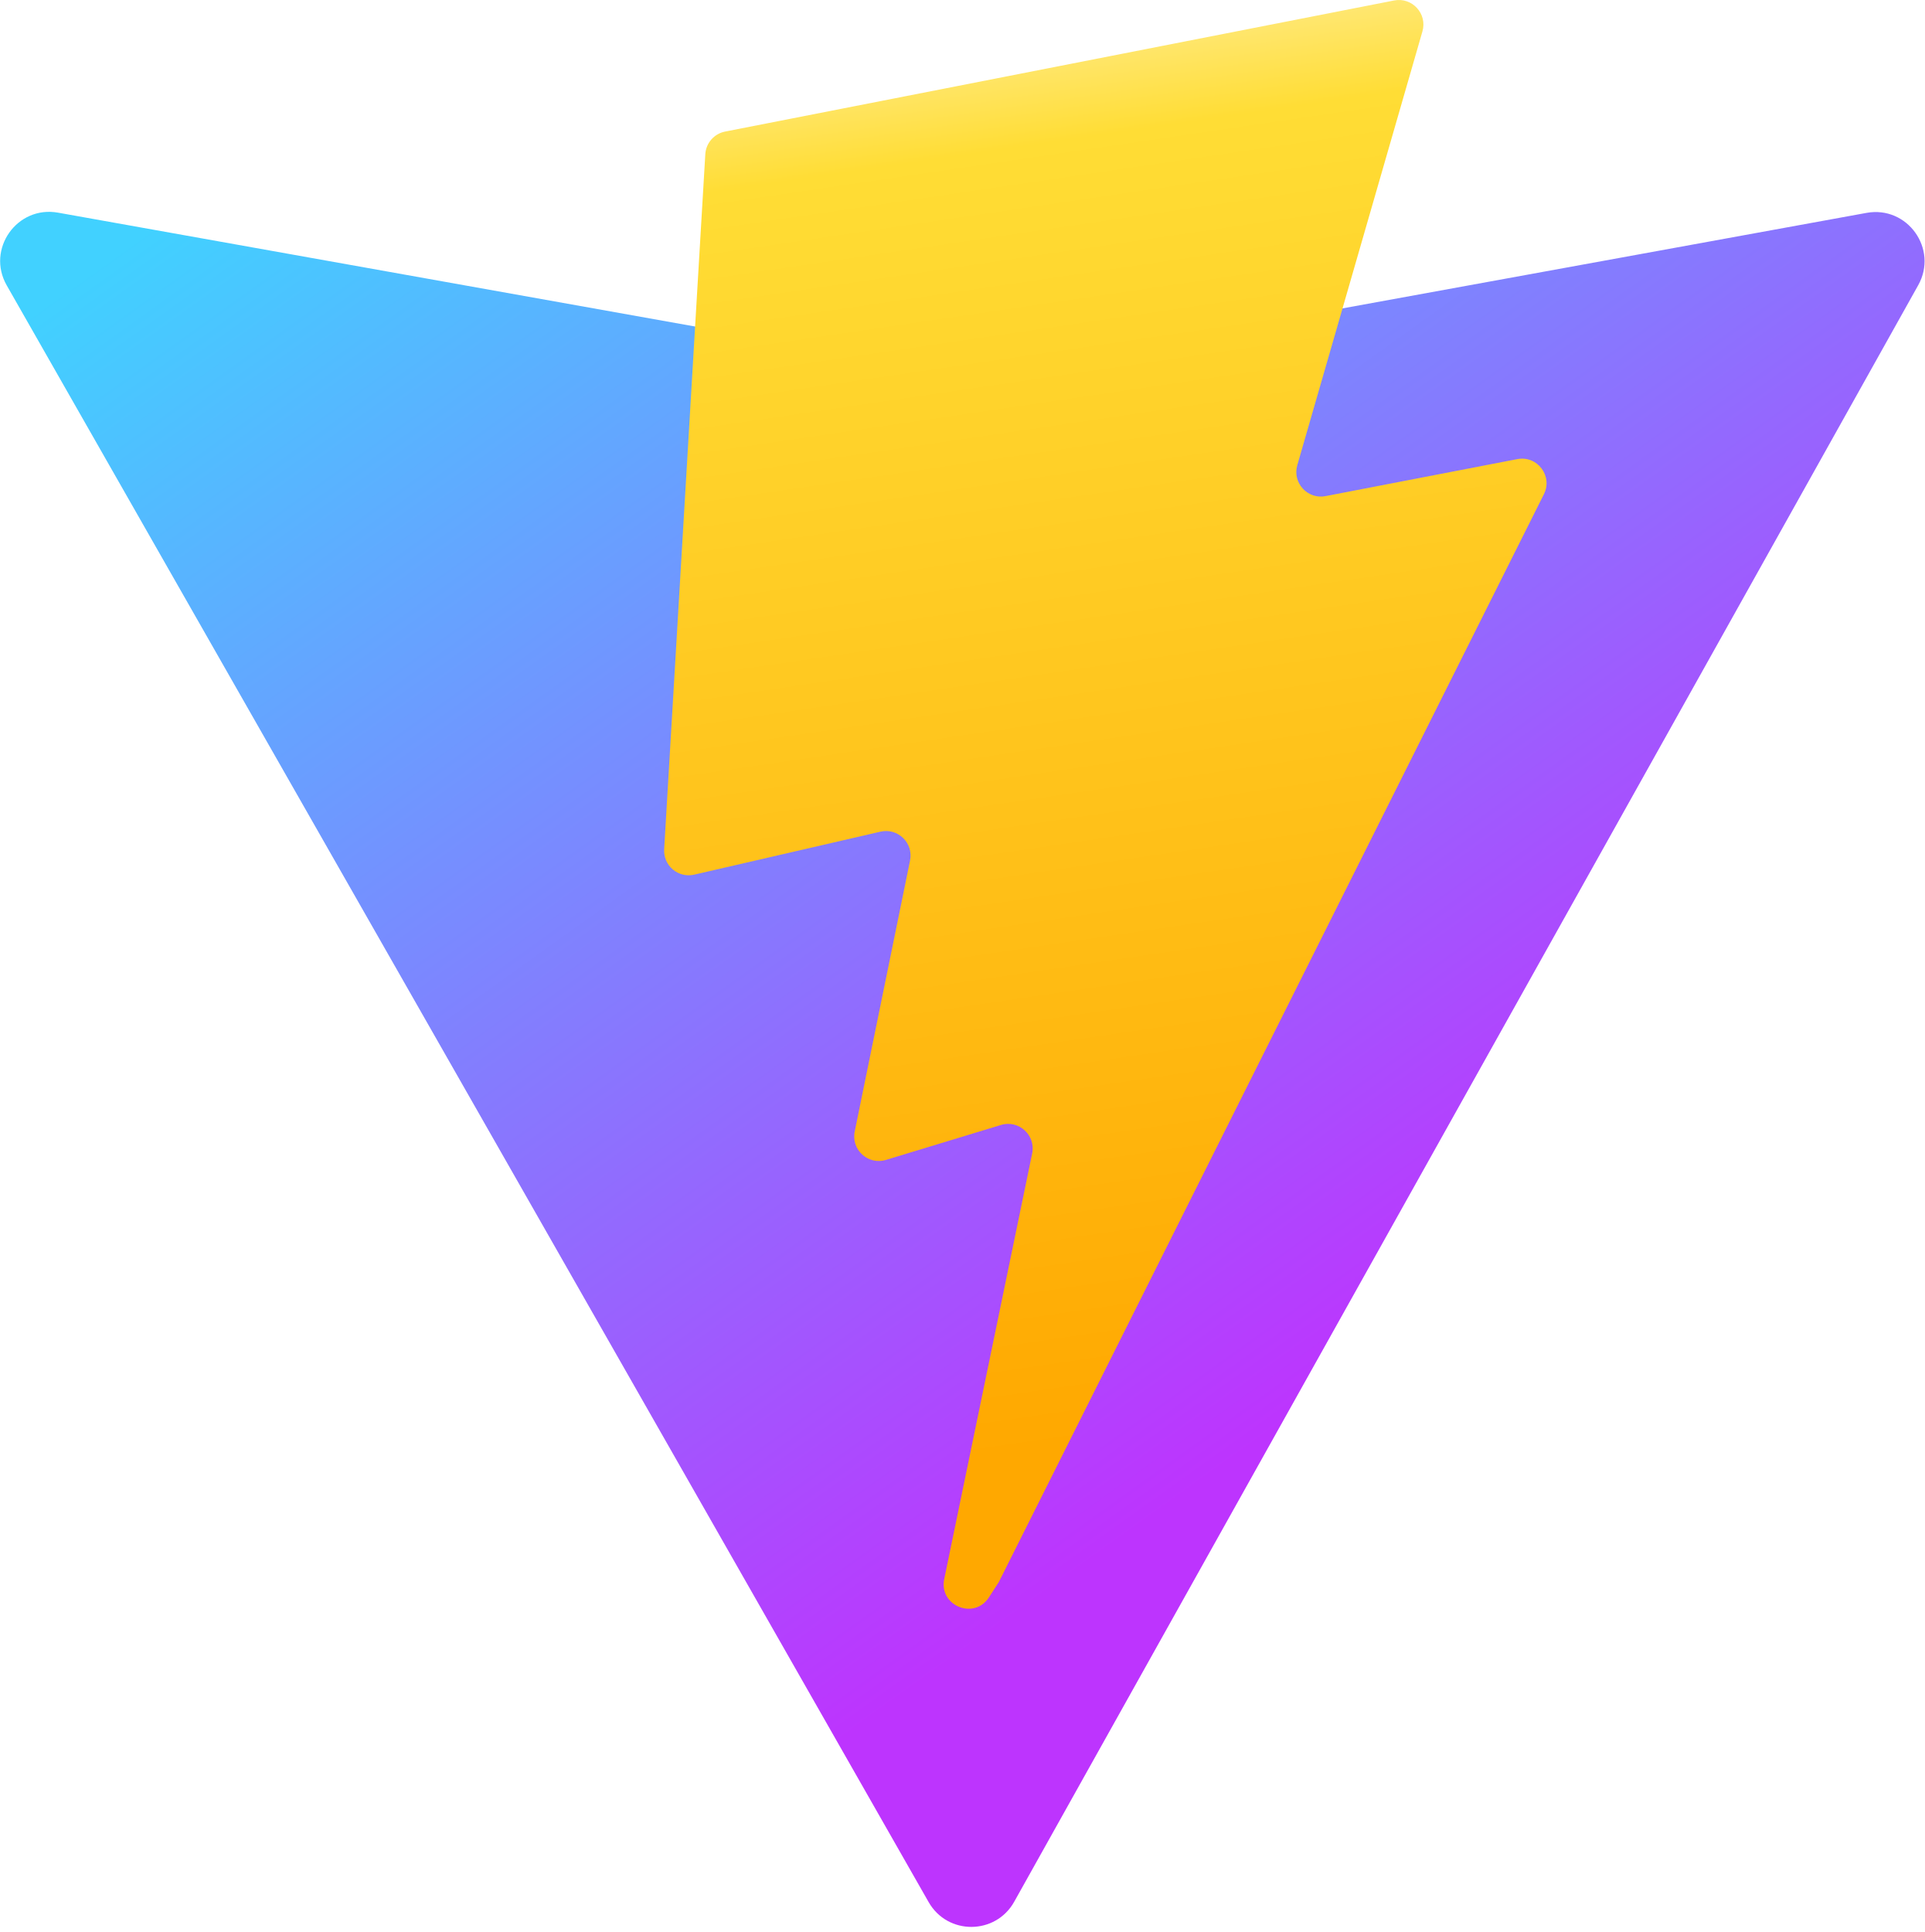
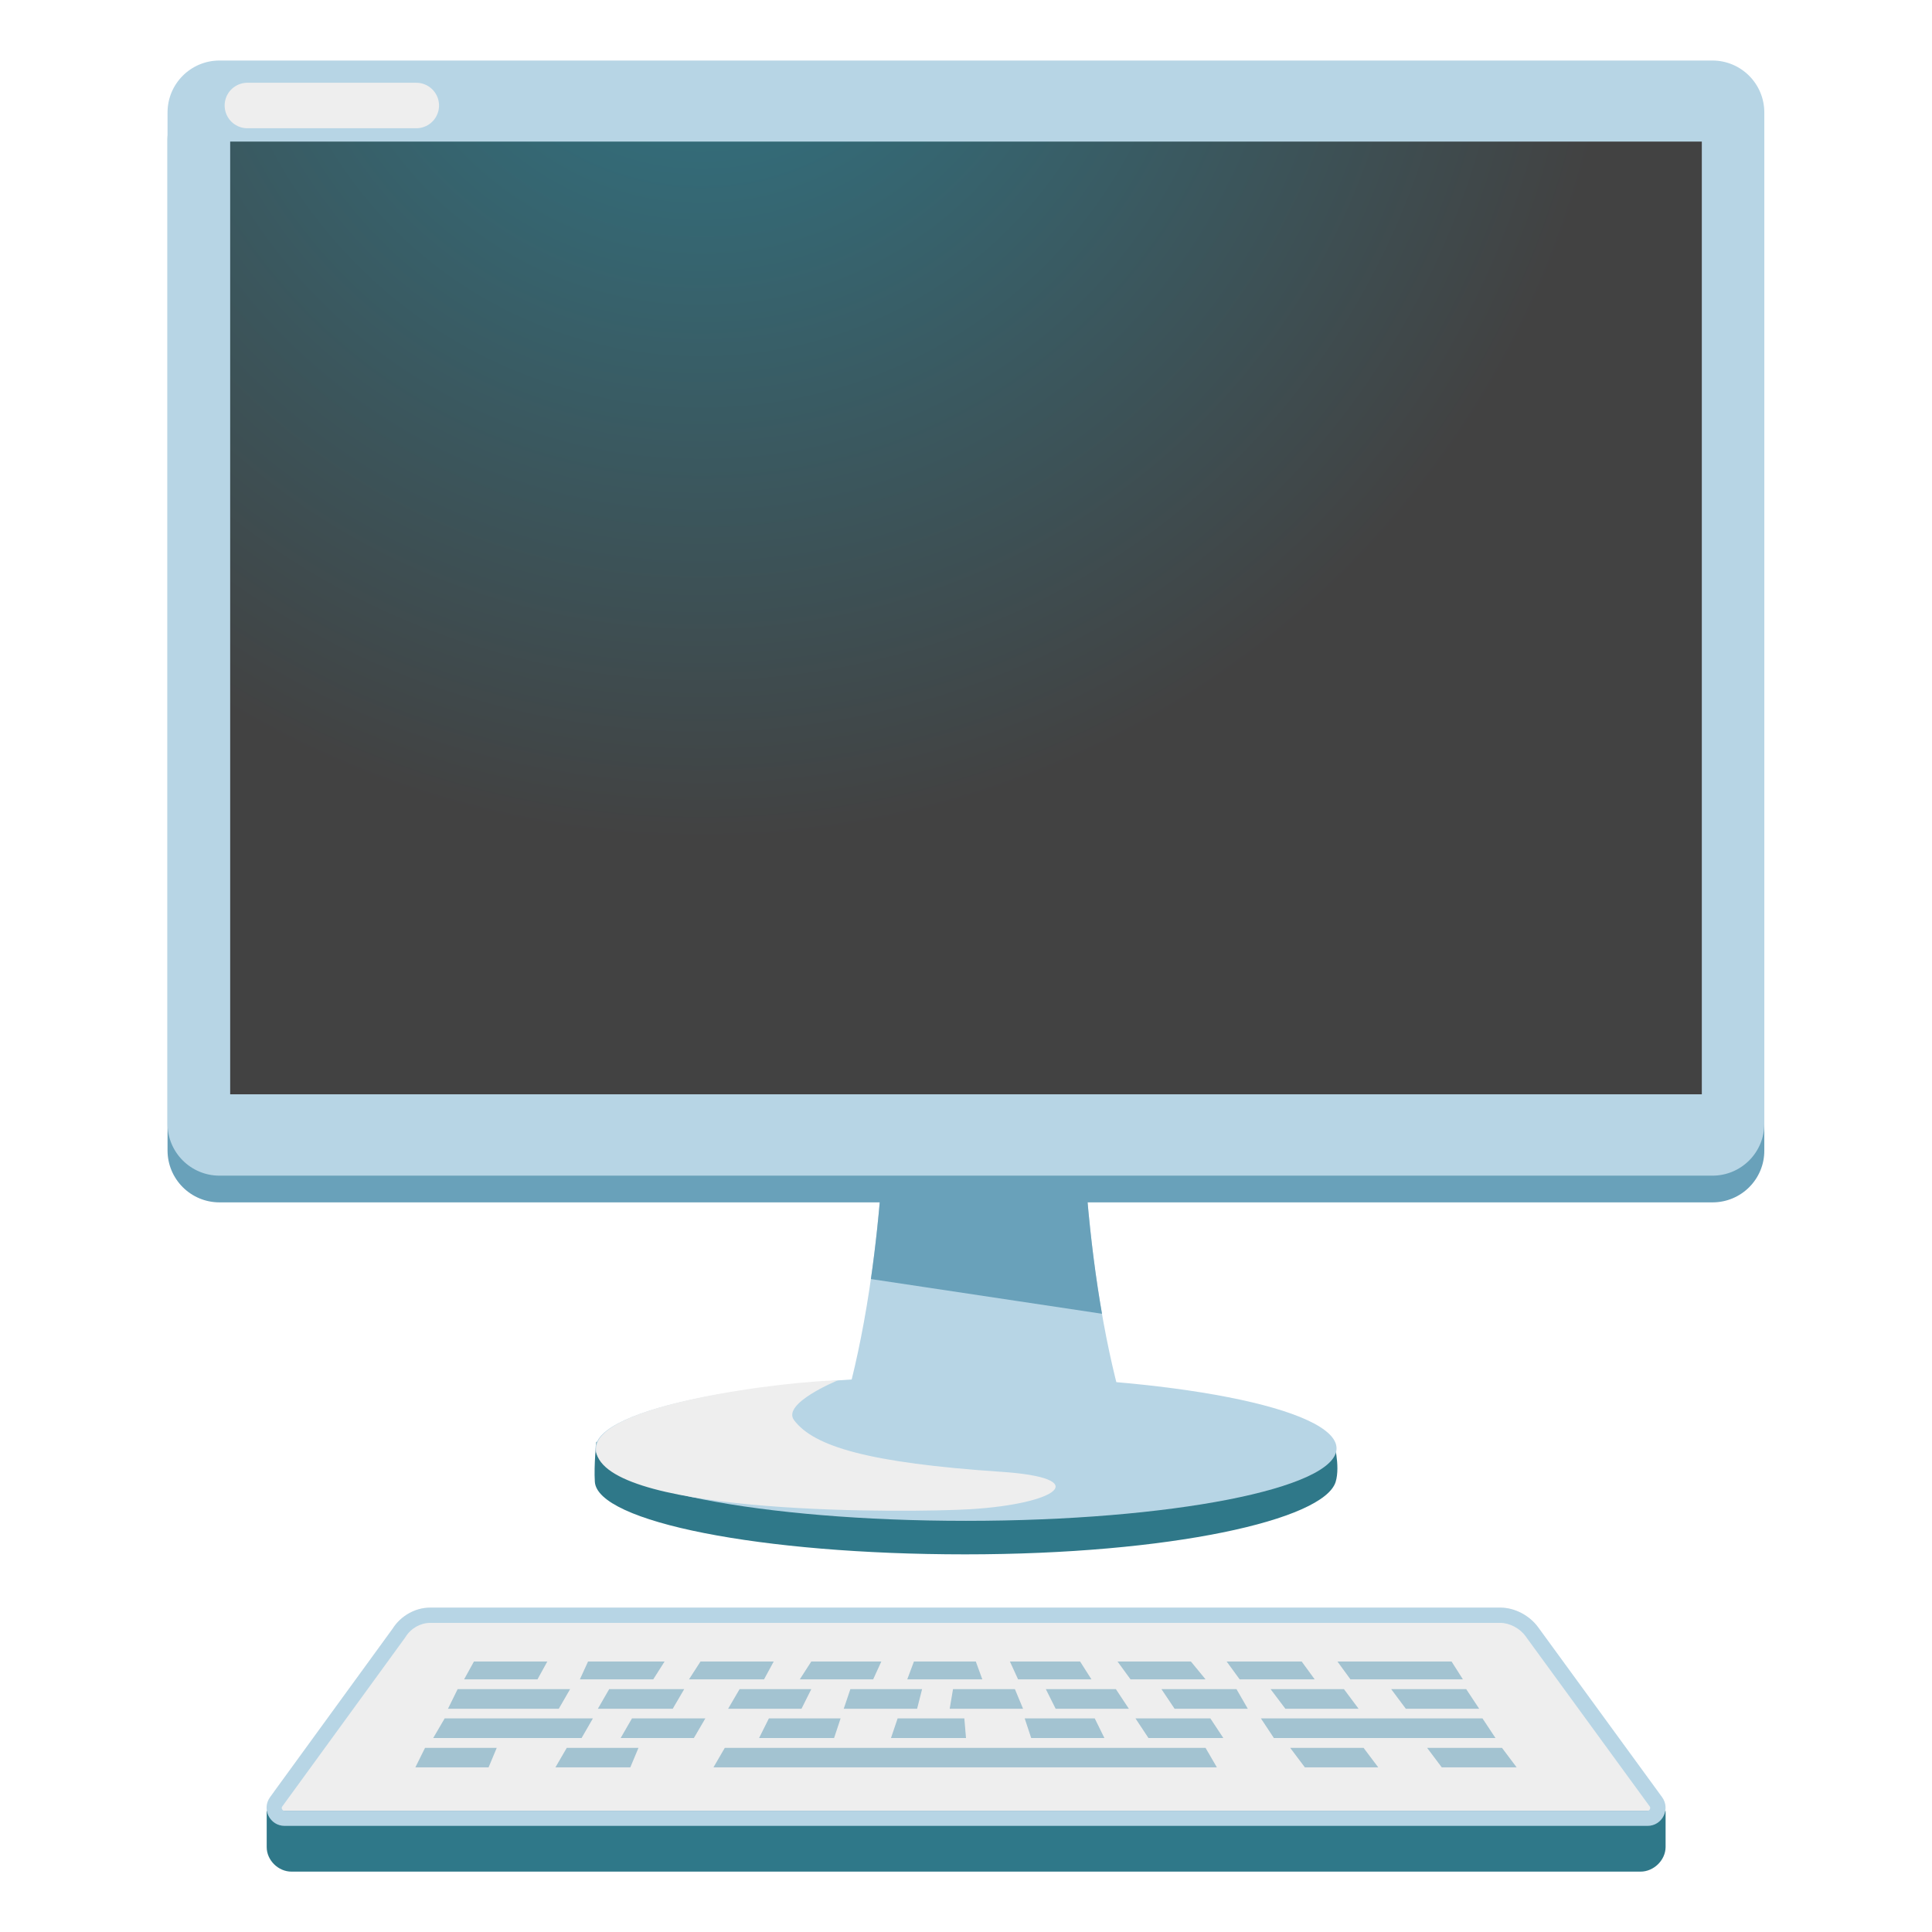
- <svg xmlns="http://www.w3.org/2000/svg" aria-hidden="true" role="img" class="iconify iconify--logos" width="31.88" height="32" preserveAspectRatio="xMidYMid meet" viewBox="0 0 256 257">
-   <defs>
-     <linearGradient id="IconifyId1813088fe1fbc01fb466" x1="-.828%" x2="57.636%" y1="7.652%" y2="78.411%">
-       <stop offset="0%" stop-color="#41D1FF" />
-       <stop offset="100%" stop-color="#BD34FE" />
-     </linearGradient>
-     <linearGradient id="IconifyId1813088fe1fbc01fb467" x1="43.376%" x2="50.316%" y1="2.242%" y2="89.03%">
-       <stop offset="0%" stop-color="#FFEA83" />
-       <stop offset="8.333%" stop-color="#FFDD35" />
-       <stop offset="100%" stop-color="#FFA800" />
-     </linearGradient>
-   </defs>
-   <path fill="url(#IconifyId1813088fe1fbc01fb466)" d="M255.153 37.938L134.897 252.976c-2.483 4.44-8.862 4.466-11.382.048L.875 37.958c-2.746-4.814 1.371-10.646 6.827-9.67l120.385 21.517a6.537 6.537 0 0 0 2.322-.004l117.867-21.483c5.438-.991 9.574 4.796 6.877 9.62Z" />
-   <path fill="url(#IconifyId1813088fe1fbc01fb467)" d="M185.432.063L96.44 17.501a3.268 3.268 0 0 0-2.634 3.014l-5.474 92.456a3.268 3.268 0 0 0 3.997 3.378l24.777-5.718c2.318-.535 4.413 1.507 3.936 3.838l-7.361 36.047c-.495 2.426 1.782 4.5 4.151 3.78l15.304-4.649c2.372-.72 4.652 1.36 4.15 3.788l-11.698 56.621c-.732 3.542 3.979 5.473 5.943 2.437l1.313-2.028l72.516-144.72c1.215-2.423-.88-5.186-3.54-4.672l-25.505 4.922c-2.396.462-4.435-1.77-3.759-4.114l16.646-57.705c.677-2.35-1.37-4.583-3.769-4.113Z" />
+ <svg xmlns="http://www.w3.org/2000/svg" width="800px" height="800px" viewBox="0 0 128 128" aria-hidden="true" role="img" class="iconify iconify--noto" preserveAspectRatio="xMidYMid meet">
+   <path d="M71.59 68.58H58.75c0 20.36-4.21 28.52-4.21 28.52H75.8c0-.01-4.21-8.17-4.21-28.52z" fill="#b7d5e5">
+ 
+ </path>
+   <path d="M39.41 98.17c-.07-1.14.1-2.64.1-2.64s45.24-1.88 48.83-.09c0 0 .48 1.66.15 2.74c-.79 2.53-10.99 4.8-24.55 4.8s-24.37-2.16-24.53-4.81z" fill="#2f7889">
+ 
+ </path>
+   <ellipse cx="64" cy="95.96" rx="24.55" ry="4.8" fill="#b7d5e5">
+ 
+ </ellipse>
+   <path d="M71.59 68.58H58.75c0 6.64-.45 11.98-1.05 16.16l15.31 2.3c-.78-4.47-1.42-10.54-1.42-18.46z" fill="#69a1ba">
+ 
+ </path>
+   <path d="M55.49 91.46s-3.72 1.52-2.88 2.63c1.3 1.74 4.93 2.83 13.71 3.42c6.17.41 3.75 2.13-2.05 2.48c-4.07.24-23.58.4-24.74-3.67c-.94-3.31 13.18-4.86 15.96-4.86z" fill="#eee">
+ 
+ </path>
+   <path d="M99.4 106.51H28.49c-.97 0-1.94.54-2.48 1.4l-7.78 10.7c-.72.98-.01 2.36 1.2 2.36h89.13c1.22 0 1.92-1.38 1.2-2.36l-7.88-10.8c-.53-.76-1.5-1.3-2.48-1.3z" fill="#eee">
+ 
+ </path>
+   <g opacity=".57" fill="#69a1ba">
+     <path d="M35.61 111.26h-4.86l.65-1.18h4.86z">
+ 
+ </path>
+     <path d="M43.28 111.26h-4.86l.54-1.18h5.07z">
+ 
+ </path>
+     <path d="M50.62 111.26h-4.97l.76-1.18h4.85z">
+ 
+ </path>
+     <path d="M57.85 111.26h-4.86l.76-1.18h4.64z">
+ 
+ </path>
+     <path d="M65.08 111.26h-4.97l.44-1.18h4.1z">
+ 
+ </path>
+     <path d="M72.31 111.26h-4.86l-.54-1.18h4.65z">
+ 
+ </path>
+     <path d="M79.87 111.26H74.9l-.86-1.18h4.86z">
+ 
+ </path>
+     <path d="M87.1 111.26h-4.97l-.86-1.18h4.97z">
+ 
+ </path>
+     <path d="M96.92 111.26h-7.45l-.86-1.18h7.56z">
+ 
+ </path>
+     <path d="M93.14 113.21H98l-.86-1.3h-4.97z">
+ 
+ </path>
+     <path d="M85.16 113.21h4.85l-.97-1.3h-4.86z">
+ 
+ </path>
+     <path d="M77.82 113.21h4.85l-.75-1.3h-4.97z">
+ 
+ </path>
+     <path d="M69.94 113.21h4.85l-.86-1.3h-4.64z">
+ 
+ </path>
+     <path d="M62.92 113.21h4.86l-.54-1.3h-4.1z">
+ 
+ </path>
+     <path d="M55.9 113.21h4.86l.33-1.3h-4.75z">
+ 
+ </path>
+     <path d="M48.24 113.21h4.86l.65-1.3H49z">
+ 
+ </path>
+     <path d="M39.61 113.21h4.96l.76-1.3h-4.97z">
+ 
+ </path>
+     <path d="M29.68 113.21h7.34l.75-1.3h-7.45z">
+ 
+ </path>
+     <path d="M76.09 115.15h4.96l-.86-1.3h-4.96z">
+ 
+ </path>
+     <path d="M68.32 115.15h4.85l-.64-1.3h-4.64z">
+ 
+ </path>
+     <path d="M59.03 115.15H64l-.11-1.3h-4.42z">
+ 
+ </path>
+     <path d="M50.29 115.15h4.97l.43-1.3h-4.75z">
+ 
+ </path>
+     <path d="M41.12 115.15h4.85l.76-1.3h-4.86z">
+ 
+ </path>
+     <path d="M28.7 115.15h9.83l.75-1.3h-9.82z">
+ 
+ </path>
+     <path d="M84.4 115.15h14.68l-.86-1.3H83.54z">
+ 
+ </path>
+     <path d="M95.52 117.09h4.96l-.97-1.29h-4.96z">
+ 
+ </path>
+     <path d="M86.45 117.09h4.86l-.97-1.29h-4.86z">
+ 
+ </path>
+     <path d="M47.27 117.09h33.35l-.75-1.29H48.02z">
+ 
+ </path>
+     <path d="M36.8 117.09h4.96l.54-1.29h-4.75z">
+ 
+ </path>
+     <path d="M27.52 117.09h4.85l.54-1.29h-4.75z">
+ 
+ </path>
+   </g>
+   <path d="M108.69 124H19.31c-.88 0-1.64-.76-1.64-1.62v-2.4h92.68v2.4c-.01.86-.78 1.62-1.66 1.62z" fill="#2f7889">
+ 
+ </path>
+   <path d="M99.4 107.52c.61 0 1.3.36 1.67.88l8.22 11.27c.05.06.05.13.02.2c-.04.07-.09.1-.17.1H18.86c-.08 0-.13-.03-.17-.1a.166.166 0 0 1 .02-.2l8.12-11.16l.02-.03l.02-.03c.35-.57.99-.93 1.63-.93h70.9m0-1.01H28.49c-.97 0-1.94.54-2.48 1.4l-8.12 11.16c-.57.79-.01 1.9.97 1.9h90.29c.98 0 1.54-1.11.97-1.9l-8.22-11.27c-.55-.75-1.52-1.29-2.5-1.29z" fill="#b7d5e5">
+ 
+ </path>
+   <path d="M113.46 79.66H14.54a3.44 3.44 0 0 1-3.44-3.44v-67c0-1.9 1.54-3.44 3.44-3.44h98.91c1.9 0 3.44 1.54 3.44 3.44v67c.01 1.9-1.53 3.44-3.43 3.44z" fill="#69a1ba">
+ 
+ </path>
+   <path d="M113.46 77.89H14.54a3.44 3.44 0 0 1-3.44-3.44v-67c0-1.9 1.54-3.44 3.44-3.44h98.91c1.9 0 3.44 1.54 3.44 3.44v67a3.431 3.431 0 0 1-3.43 3.44z" fill="#b7d5e5">
+ 
+ </path>
+   <radialGradient id="IconifyId17ecdb2904d178eab7646" cx="46.465" cy="-5.176" r="60.973" gradientUnits="userSpaceOnUse">
+     <stop offset="0" stop-color="#2f7889">
+ 
+ </stop>
+     <stop offset="1" stop-color="#424242">
+ 
+ </stop>
+   </radialGradient>
+   <path fill="url(#IconifyId17ecdb2904d178eab7646)" d="M15.25 9.38h97.5V72.5h-97.5z">
+ 
+ </path>
+   <path fill="none" stroke="#eee" stroke-width="3.014" stroke-linecap="round" stroke-miterlimit="10" d="M16.39 6.99h11.19">
+ 
+ </path>
</svg>
